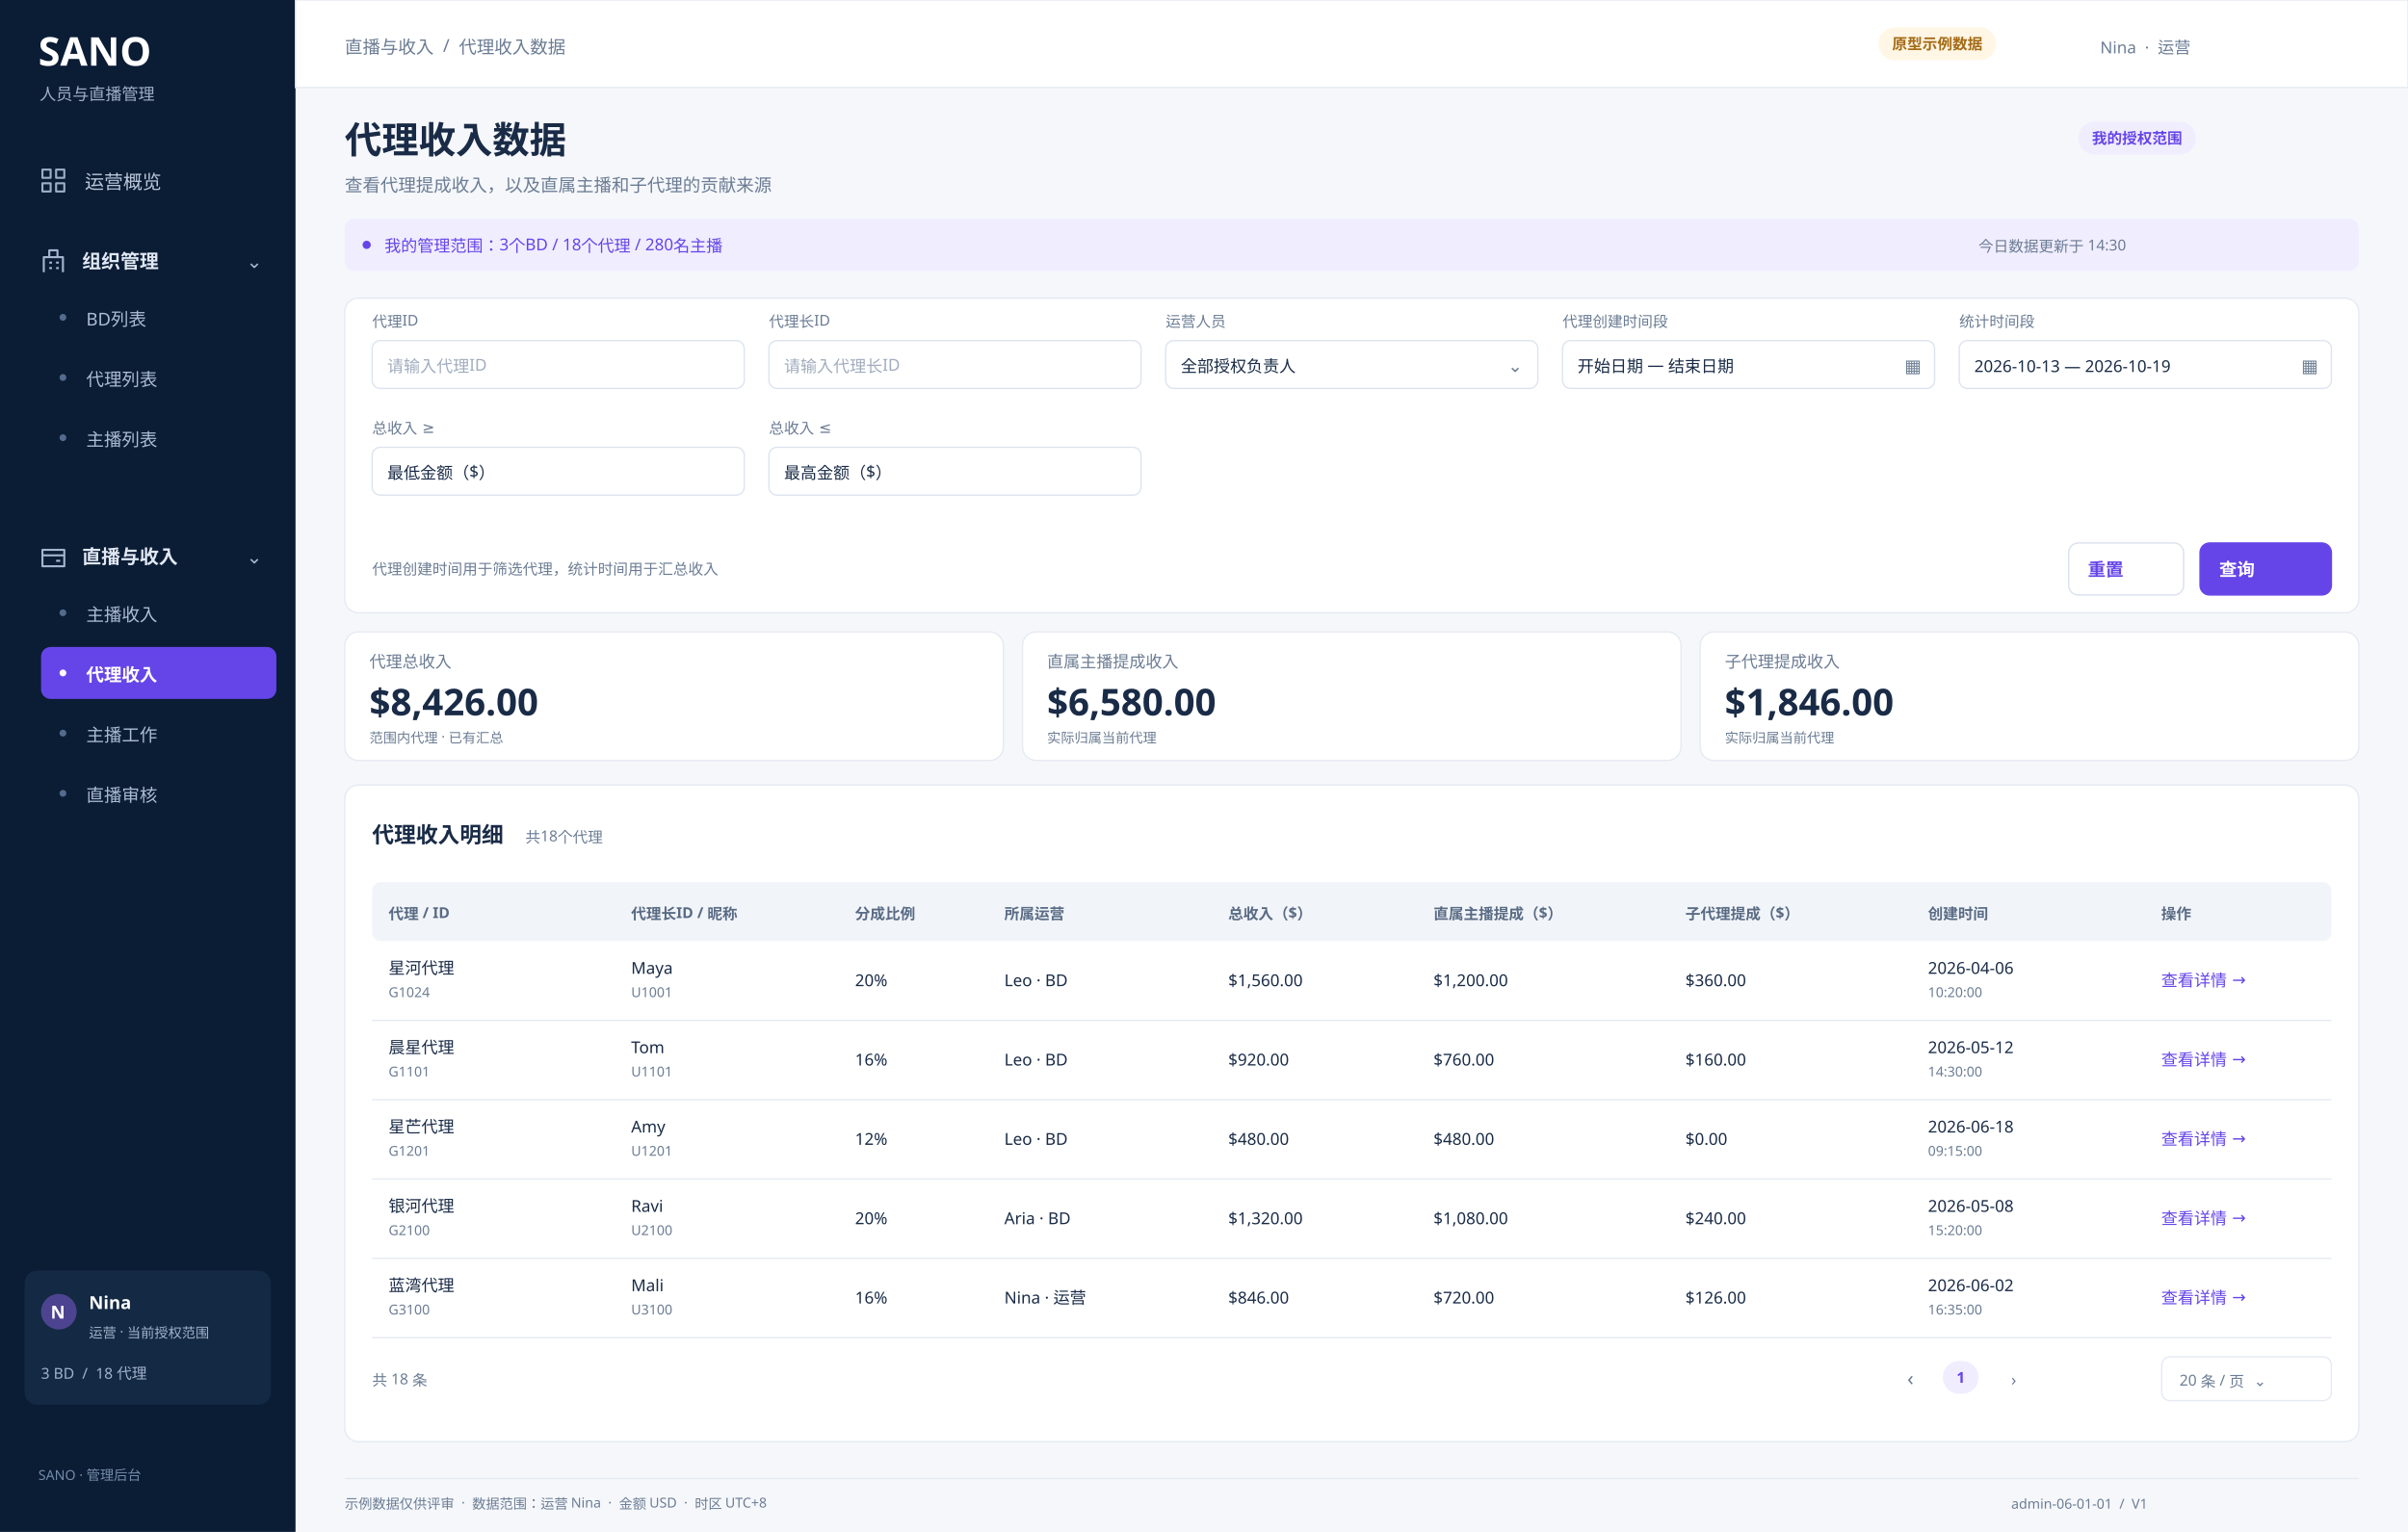
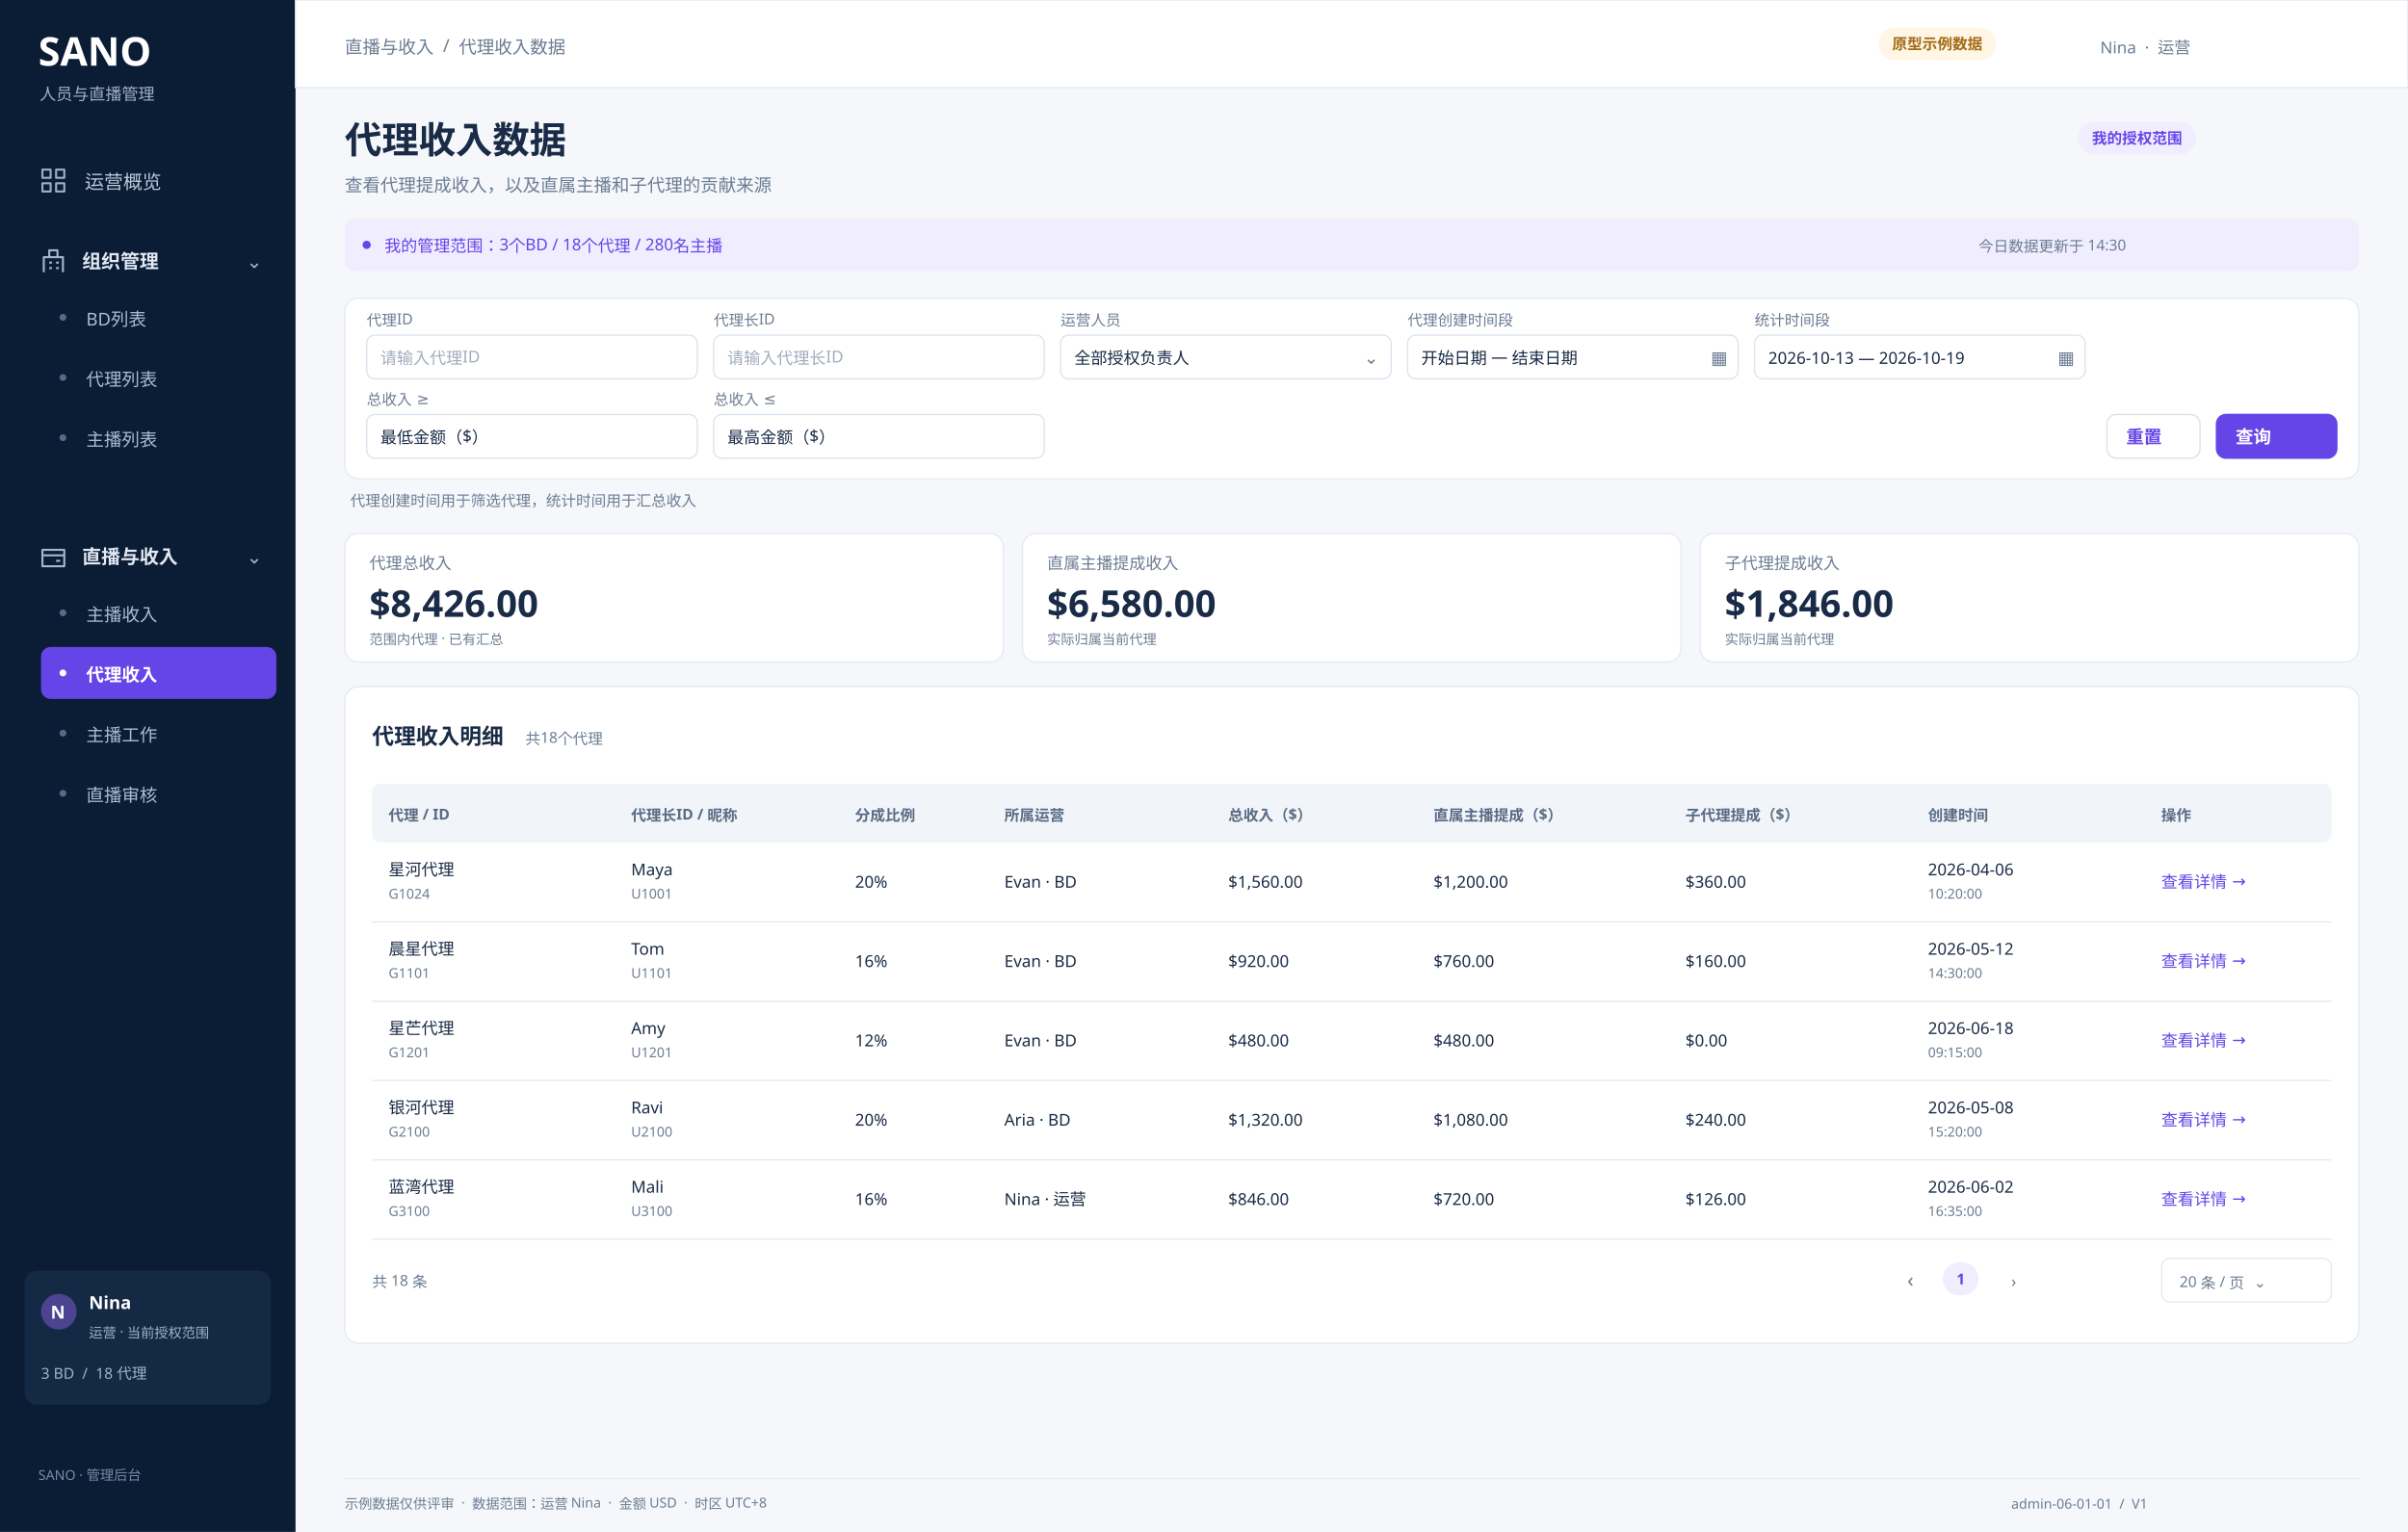
<svg xmlns="http://www.w3.org/2000/svg" width="1760" height="1120" viewBox="0 0 1760 1120">
  <style>text{font-family:"Microsoft YaHei","Segoe UI",sans-serif}a{cursor:pointer}</style>
  <rect x="0" y="0" width="1760" height="1120" rx="0" fill="#F5F7FB" stroke="none" />
  <rect x="0" y="0" width="216" height="1120" rx="0" fill="#0B1C35" stroke="none" />
  <text xml:space="preserve" x="28" y="48" font-size="29" fill="white" font-weight="750">SANO</text>
  <text xml:space="preserve" x="29" y="73" font-size="12" fill="#A0B0C7" font-weight="400">人员与直播管理</text>
  <a href="admin-01-01-01-我的运营概览.svg">
    <path d="M2 2h6v6H2z M12 2h6v6h-6z M2 12h6v6H2z M12 12h6v6h-6z" transform="translate(29,122)" fill="none" stroke="#9CAEC6" stroke-width="1.5" stroke-linejoin="round" />
    <text xml:space="preserve" x="62" y="138" font-size="14" fill="#BBC8D9" font-weight="400">运营概览</text>
  </a>
  <path d="M3 18V7h14v11 M7 7V2h6v5 M7 11h2 M12 11h2 M7 15h2 M12 15h2" transform="translate(29,181)" fill="none" stroke="#A4B6CF" stroke-width="1.5" stroke-linejoin="round" />
  <text xml:space="preserve" x="60" y="196" font-size="14" fill="#E1E8F3" font-weight="600">组织管理</text>
  <text xml:space="preserve" x="180" y="196" font-size="14" fill="#A4B6CF" font-weight="400">⌄</text>
  <a href="admin-02-01-01-BD列表.svg">
    <circle cx="46" cy="232" r="2.5" fill="#536C8D" />
    <text xml:space="preserve" x="63" y="238" font-size="13" fill="#AABDD3" font-weight="400">BD列表</text>
  </a>
  <a href="admin-03-01-01-代理树形列表.svg">
    <circle cx="46" cy="276" r="2.5" fill="#536C8D" />
    <text xml:space="preserve" x="63" y="282" font-size="13" fill="#AABDD3" font-weight="400">代理列表</text>
  </a>
  <a href="admin-04-01-01-主播列表.svg">
    <circle cx="46" cy="320" r="2.5" fill="#536C8D" />
    <text xml:space="preserve" x="63" y="326" font-size="13" fill="#AABDD3" font-weight="400">主播列表</text>
  </a>
  <path d="M2 5h16v12H2z M2 9h16 M12 13h3" transform="translate(29,397)" fill="none" stroke="#A4B6CF" stroke-width="1.5" stroke-linejoin="round" />
  <text xml:space="preserve" x="60" y="412" font-size="14" fill="#E1E8F3" font-weight="600">直播与收入</text>
  <text xml:space="preserve" x="180" y="412" font-size="14" fill="#A4B6CF" font-weight="400">⌄</text>
  <a href="admin-05-01-01-主播收入数据.svg">
    <circle cx="46" cy="448" r="2.5" fill="#536C8D" />
    <text xml:space="preserve" x="63" y="454" font-size="13" fill="#AABDD3" font-weight="400">主播收入</text>
  </a>
  <a href="admin-06-01-01-代理收入数据.svg">
    <rect x="30" y="473" width="172" height="38" rx="7" fill="#6545E8" stroke="none" />
    <circle cx="46" cy="492" r="2.5" fill="white" />
    <text xml:space="preserve" x="63" y="498" font-size="13" fill="white" font-weight="600">代理收入</text>
  </a>
  <a href="admin-07-01-01-主播工作数据.svg">
    <circle cx="46" cy="536" r="2.5" fill="#536C8D" />
    <text xml:space="preserve" x="63" y="542" font-size="13" fill="#AABDD3" font-weight="400">主播工作</text>
  </a>
  <a href="admin-08-01-01-当前直播间列表.svg">
    <circle cx="46" cy="580" r="2.5" fill="#536C8D" />
    <text xml:space="preserve" x="63" y="586" font-size="13" fill="#AABDD3" font-weight="400">直播审核</text>
  </a>
  <rect x="18" y="929" width="180" height="98" rx="9" fill="#142943" stroke="none" />
  <circle cx="43" cy="959" r="13" fill="#4C4490" />
  <text xml:space="preserve" x="37" y="964" font-size="13" fill="white" font-weight="600">N</text>
  <text xml:space="preserve" x="65" y="957" font-size="13" fill="white" font-weight="600">Nina</text>
  <text xml:space="preserve" x="65" y="978" font-size="10" fill="#A1B2CB" font-weight="400">运营 · 当前授权范围</text>
  <text xml:space="preserve" x="30" y="1008" font-size="11" fill="#A1B2CB" font-weight="400">3 BD  /  18 代理</text>
  <text xml:space="preserve" x="28" y="1082" font-size="10" fill="#738CA9" font-weight="400">SANO · 管理后台</text>
  <rect x="216" y="0" width="1544" height="64" rx="0" fill="white" stroke="#E5EAF2" />
  <text xml:space="preserve" x="252" y="39" font-size="13" fill="#6B7C93" font-weight="400">直播与收入  /  代理收入数据</text>
  <rect x="1373" y="20" width="86" height="24" rx="12" fill="#FFF6E5" stroke="none" />
  <text xml:space="preserve" x="1383" y="36" font-size="11" fill="#A46B16" font-weight="550">原型示例数据</text>
  <text xml:space="preserve" x="1535" y="39" font-size="12" fill="#6B7C93" font-weight="400">Nina  ·  运营</text>
  <text xml:space="preserve" x="252" y="112" font-size="27" fill="#192B46" font-weight="700">代理收入数据</text>
  <text xml:space="preserve" x="252" y="140" font-size="13" fill="#6B7C93" font-weight="400">查看代理提成收入，以及直属主播和子代理的贡献来源</text>
  <rect x="1519" y="89" width="86" height="24" rx="12" fill="#F0EDFF" stroke="none" />
  <text xml:space="preserve" x="1529" y="105" font-size="11" fill="#6545E8" font-weight="550">我的授权范围</text>
  <path d="M252 1081H1724" transform="" stroke="#E5EAF2" fill="none" />
  <text xml:space="preserve" x="252" y="1103" font-size="10" fill="#6B7C93" font-weight="400">示例数据仅供评审  ·  数据范围：运营 Nina  ·  金额 USD  ·  时区 UTC+8</text>
  <text xml:space="preserve" x="1470" y="1103" font-size="10" fill="#6B7C93" font-weight="400">admin-06-01-01  /  V1</text>
  <rect x="252" y="160" width="1472" height="38" rx="7" fill="#F0EDFF" stroke="none" />
  <circle cx="268" cy="179" r="3" fill="#6545E8" />
  <text xml:space="preserve" x="281" y="184" font-size="12" fill="#6545E8" font-weight="400">我的管理范围：3个BD / 18个代理 / 280名主播</text>
  <text xml:space="preserve" x="1446" y="184" font-size="11" fill="#6B7C93" font-weight="400">今日数据更新于 14:30</text>
-   <rect x="252" y="218" width="1472" height="230" rx="10" fill="white" stroke="#E5EAF2" />
-   <text xml:space="preserve" x="272" y="239" font-size="11" fill="#6B7C93" font-weight="500">代理ID</text>
-   <rect x="272" y="249" width="272" height="35" rx="6" fill="white" stroke="#DDE4EF" />
-   <text xml:space="preserve" x="283" y="272" font-size="12" fill="#A0ACBD" font-weight="400">请输入代理ID</text>
-   <text xml:space="preserve" x="562" y="239" font-size="11" fill="#6B7C93" font-weight="500">代理长ID</text>
-   <rect x="562" y="249" width="272" height="35" rx="6" fill="white" stroke="#DDE4EF" />
-   <text xml:space="preserve" x="573" y="272" font-size="12" fill="#A0ACBD" font-weight="400">请输入代理长ID</text>
-   <text xml:space="preserve" x="852" y="239" font-size="11" fill="#6B7C93" font-weight="500">运营人员</text>
-   <rect x="852" y="249" width="272" height="35" rx="6" fill="white" stroke="#DDE4EF" />
-   <text xml:space="preserve" x="863" y="272" font-size="12" fill="#192B46" font-weight="400">全部授权负责人</text>
-   <text xml:space="preserve" x="1102" y="272" font-size="13" fill="#6B7C93" font-weight="400">⌄</text>
-   <text xml:space="preserve" x="1142" y="239" font-size="11" fill="#6B7C93" font-weight="500">代理创建时间段</text>
-   <rect x="1142" y="249" width="272" height="35" rx="6" fill="white" stroke="#DDE4EF" />
-   <text xml:space="preserve" x="1153" y="272" font-size="12" fill="#192B46" font-weight="400">开始日期 — 结束日期</text>
-   <text xml:space="preserve" x="1392" y="272" font-size="13" fill="#6B7C93" font-weight="400">▦</text>
-   <text xml:space="preserve" x="1432" y="239" font-size="11" fill="#6B7C93" font-weight="500">统计时间段</text>
-   <rect x="1432" y="249" width="272" height="35" rx="6" fill="white" stroke="#DDE4EF" />
-   <text xml:space="preserve" x="1443" y="272" font-size="12" fill="#192B46" font-weight="400">2026-10-13 — 2026-10-19</text>
-   <text xml:space="preserve" x="1682" y="272" font-size="13" fill="#6B7C93" font-weight="400">▦</text>
-   <text xml:space="preserve" x="272" y="317" font-size="11" fill="#6B7C93" font-weight="500">总收入 ≥</text>
-   <rect x="272" y="327" width="272" height="35" rx="6" fill="white" stroke="#DDE4EF" />
-   <text xml:space="preserve" x="283" y="350" font-size="12" fill="#192B46" font-weight="400">最低金额（$）</text>
-   <text xml:space="preserve" x="562" y="317" font-size="11" fill="#6B7C93" font-weight="500">总收入 ≤</text>
-   <rect x="562" y="327" width="272" height="35" rx="6" fill="white" stroke="#DDE4EF" />
-   <text xml:space="preserve" x="573" y="350" font-size="12" fill="#192B46" font-weight="400">最高金额（$）</text>
-   <text xml:space="preserve" x="272" y="420" font-size="11" fill="#6B7C93" font-weight="400">代理创建时间用于筛选代理，统计时间用于汇总收入</text>
-   <rect x="1512" y="397" width="84" height="38" rx="7" fill="white" stroke="#DAE1ED" />
-   <text xml:space="preserve" x="1526" y="421" font-size="13" fill="#6545E8" font-weight="550">重置</text>
-   <rect x="1608" y="397" width="96" height="38" rx="7" fill="#6545E8" stroke="#6545E8" />
-   <text xml:space="preserve" x="1622" y="421" font-size="13" fill="white" font-weight="550">查询</text>
-   <rect x="252" y="462" width="481.333" height="94" rx="10" fill="white" stroke="#E5EAF2" />
-   <text xml:space="preserve" x="270" y="488" font-size="12" fill="#6B7C93" font-weight="400">代理总收入</text>
-   <text xml:space="preserve" x="270" y="523" font-size="27" fill="#192B46" font-weight="650">$8,426.00</text>
-   <text xml:space="preserve" x="270" y="543" font-size="10" fill="#6B7C93" font-weight="400">范围内代理 · 已有汇总</text>
-   <rect x="747.333" y="462" width="481.333" height="94" rx="10" fill="white" stroke="#E5EAF2" />
-   <text xml:space="preserve" x="765.333" y="488" font-size="12" fill="#6B7C93" font-weight="400">直属主播提成收入</text>
-   <text xml:space="preserve" x="765.333" y="523" font-size="27" fill="#192B46" font-weight="650">$6,580.00</text>
-   <text xml:space="preserve" x="765.333" y="543" font-size="10" fill="#6B7C93" font-weight="400">实际归属当前代理</text>
-   <rect x="1242.667" y="462" width="481.333" height="94" rx="10" fill="white" stroke="#E5EAF2" />
-   <text xml:space="preserve" x="1260.667" y="488" font-size="12" fill="#6B7C93" font-weight="400">子代理提成收入</text>
-   <text xml:space="preserve" x="1260.667" y="523" font-size="27" fill="#192B46" font-weight="650">$1,846.00</text>
-   <text xml:space="preserve" x="1260.667" y="543" font-size="10" fill="#6B7C93" font-weight="400">实际归属当前代理</text>
-   <rect x="252" y="574" width="1472" height="480" rx="10" fill="white" stroke="#E5EAF2" />
-   <text xml:space="preserve" x="272" y="616" font-size="16" fill="#192B46" font-weight="650">代理收入明细</text>
-   <text xml:space="preserve" x="384" y="616" font-size="11" fill="#6B7C93" font-weight="400">共18个代理</text>
-   <rect x="272" y="645" width="1432" height="43" rx="6" fill="#F1F4F9" stroke="none" />
-   <text xml:space="preserve" x="284" y="672" font-size="11" fill="#596B84" font-weight="600">代理 / ID</text>
-   <text xml:space="preserve" x="461.295" y="672" font-size="11" fill="#596B84" font-weight="600">代理长ID / 昵称</text>
-   <text xml:space="preserve" x="624.952" y="672" font-size="11" fill="#596B84" font-weight="600">分成比例</text>
-   <text xml:space="preserve" x="734.057" y="672" font-size="11" fill="#596B84" font-weight="600">所属运营</text>
-   <text xml:space="preserve" x="897.714" y="672" font-size="11" fill="#596B84" font-weight="600">总收入（$）</text>
-   <text xml:space="preserve" x="1047.733" y="672" font-size="11" fill="#596B84" font-weight="600">直属主播提成（$）</text>
-   <text xml:space="preserve" x="1231.848" y="672" font-size="11" fill="#596B84" font-weight="600">子代理提成（$）</text>
-   <text xml:space="preserve" x="1409.143" y="672" font-size="11" fill="#596B84" font-weight="600">创建时间</text>
-   <text xml:space="preserve" x="1579.619" y="672" font-size="11" fill="#596B84" font-weight="600">操作</text>
-   <path d="M272 746H1704" transform="" stroke="#E5EAF2" fill="none" />
-   <text xml:space="preserve" x="284" y="712" font-size="12" fill="#192B46" font-weight="400">星河代理</text>
-   <text xml:space="preserve" x="284" y="729" font-size="10" fill="#6B7C93" font-weight="400">G1024</text>
-   <text xml:space="preserve" x="461.295" y="712" font-size="12" fill="#192B46" font-weight="400">Maya</text>
-   <text xml:space="preserve" x="461.295" y="729" font-size="10" fill="#6B7C93" font-weight="400">U1001</text>
-   <text xml:space="preserve" x="624.952" y="721" font-size="12" fill="#192B46" font-weight="400">20%</text>
-   <text xml:space="preserve" x="734.057" y="721" font-size="12" fill="#192B46" font-weight="400">Leo · BD</text>
-   <text xml:space="preserve" x="897.714" y="721" font-size="12" fill="#192B46" font-weight="400">$1,560.00</text>
-   <text xml:space="preserve" x="1047.733" y="721" font-size="12" fill="#192B46" font-weight="400">$1,200.00</text>
-   <text xml:space="preserve" x="1231.848" y="721" font-size="12" fill="#192B46" font-weight="400">$360.00</text>
-   <text xml:space="preserve" x="1409.143" y="712" font-size="12" fill="#192B46" font-weight="400">2026-04-06</text>
-   <text xml:space="preserve" x="1409.143" y="729" font-size="10" fill="#6B7C93" font-weight="400">10:20:00</text>
-   <a href="admin-06-01-02-代理收入抽屉-每日汇总.svg">
-     <text xml:space="preserve" x="1579.619" y="721" font-size="12" fill="#6545E8" font-weight="400">查看详情 →</text>
-   </a>
-   <path d="M272 804H1704" transform="" stroke="#E5EAF2" fill="none" />
-   <text xml:space="preserve" x="284" y="770" font-size="12" fill="#192B46" font-weight="400">晨星代理</text>
-   <text xml:space="preserve" x="284" y="787" font-size="10" fill="#6B7C93" font-weight="400">G1101</text>
-   <text xml:space="preserve" x="461.295" y="770" font-size="12" fill="#192B46" font-weight="400">Tom</text>
-   <text xml:space="preserve" x="461.295" y="787" font-size="10" fill="#6B7C93" font-weight="400">U1101</text>
-   <text xml:space="preserve" x="624.952" y="779" font-size="12" fill="#192B46" font-weight="400">16%</text>
-   <text xml:space="preserve" x="734.057" y="779" font-size="12" fill="#192B46" font-weight="400">Leo · BD</text>
-   <text xml:space="preserve" x="897.714" y="779" font-size="12" fill="#192B46" font-weight="400">$920.00</text>
-   <text xml:space="preserve" x="1047.733" y="779" font-size="12" fill="#192B46" font-weight="400">$760.00</text>
-   <text xml:space="preserve" x="1231.848" y="779" font-size="12" fill="#192B46" font-weight="400">$160.00</text>
-   <text xml:space="preserve" x="1409.143" y="770" font-size="12" fill="#192B46" font-weight="400">2026-05-12</text>
-   <text xml:space="preserve" x="1409.143" y="787" font-size="10" fill="#6B7C93" font-weight="400">14:30:00</text>
-   <a href="admin-06-01-02-代理收入抽屉-每日汇总.svg">
-     <text xml:space="preserve" x="1579.619" y="779" font-size="12" fill="#6545E8" font-weight="400">查看详情 →</text>
-   </a>
-   <path d="M272 862H1704" transform="" stroke="#E5EAF2" fill="none" />
-   <text xml:space="preserve" x="284" y="828" font-size="12" fill="#192B46" font-weight="400">星芒代理</text>
-   <text xml:space="preserve" x="284" y="845" font-size="10" fill="#6B7C93" font-weight="400">G1201</text>
-   <text xml:space="preserve" x="461.295" y="828" font-size="12" fill="#192B46" font-weight="400">Amy</text>
-   <text xml:space="preserve" x="461.295" y="845" font-size="10" fill="#6B7C93" font-weight="400">U1201</text>
-   <text xml:space="preserve" x="624.952" y="837" font-size="12" fill="#192B46" font-weight="400">12%</text>
-   <text xml:space="preserve" x="734.057" y="837" font-size="12" fill="#192B46" font-weight="400">Leo · BD</text>
-   <text xml:space="preserve" x="897.714" y="837" font-size="12" fill="#192B46" font-weight="400">$480.00</text>
-   <text xml:space="preserve" x="1047.733" y="837" font-size="12" fill="#192B46" font-weight="400">$480.00</text>
-   <text xml:space="preserve" x="1231.848" y="837" font-size="12" fill="#192B46" font-weight="400">$0.00</text>
-   <text xml:space="preserve" x="1409.143" y="828" font-size="12" fill="#192B46" font-weight="400">2026-06-18</text>
-   <text xml:space="preserve" x="1409.143" y="845" font-size="10" fill="#6B7C93" font-weight="400">09:15:00</text>
-   <a href="admin-06-01-02-代理收入抽屉-每日汇总.svg">
-     <text xml:space="preserve" x="1579.619" y="837" font-size="12" fill="#6545E8" font-weight="400">查看详情 →</text>
-   </a>
-   <path d="M272 920H1704" transform="" stroke="#E5EAF2" fill="none" />
-   <text xml:space="preserve" x="284" y="886" font-size="12" fill="#192B46" font-weight="400">银河代理</text>
-   <text xml:space="preserve" x="284" y="903" font-size="10" fill="#6B7C93" font-weight="400">G2100</text>
-   <text xml:space="preserve" x="461.295" y="886" font-size="12" fill="#192B46" font-weight="400">Ravi</text>
-   <text xml:space="preserve" x="461.295" y="903" font-size="10" fill="#6B7C93" font-weight="400">U2100</text>
-   <text xml:space="preserve" x="624.952" y="895" font-size="12" fill="#192B46" font-weight="400">20%</text>
-   <text xml:space="preserve" x="734.057" y="895" font-size="12" fill="#192B46" font-weight="400">Aria · BD</text>
-   <text xml:space="preserve" x="897.714" y="895" font-size="12" fill="#192B46" font-weight="400">$1,320.00</text>
-   <text xml:space="preserve" x="1047.733" y="895" font-size="12" fill="#192B46" font-weight="400">$1,080.00</text>
-   <text xml:space="preserve" x="1231.848" y="895" font-size="12" fill="#192B46" font-weight="400">$240.00</text>
-   <text xml:space="preserve" x="1409.143" y="886" font-size="12" fill="#192B46" font-weight="400">2026-05-08</text>
-   <text xml:space="preserve" x="1409.143" y="903" font-size="10" fill="#6B7C93" font-weight="400">15:20:00</text>
-   <a href="admin-06-01-02-代理收入抽屉-每日汇总.svg">
-     <text xml:space="preserve" x="1579.619" y="895" font-size="12" fill="#6545E8" font-weight="400">查看详情 →</text>
-   </a>
-   <path d="M272 978H1704" transform="" stroke="#E5EAF2" fill="none" />
-   <text xml:space="preserve" x="284" y="944" font-size="12" fill="#192B46" font-weight="400">蓝湾代理</text>
-   <text xml:space="preserve" x="284" y="961" font-size="10" fill="#6B7C93" font-weight="400">G3100</text>
-   <text xml:space="preserve" x="461.295" y="944" font-size="12" fill="#192B46" font-weight="400">Mali</text>
-   <text xml:space="preserve" x="461.295" y="961" font-size="10" fill="#6B7C93" font-weight="400">U3100</text>
-   <text xml:space="preserve" x="624.952" y="953" font-size="12" fill="#192B46" font-weight="400">16%</text>
-   <text xml:space="preserve" x="734.057" y="953" font-size="12" fill="#192B46" font-weight="400">Nina · 运营</text>
-   <text xml:space="preserve" x="897.714" y="953" font-size="12" fill="#192B46" font-weight="400">$846.00</text>
-   <text xml:space="preserve" x="1047.733" y="953" font-size="12" fill="#192B46" font-weight="400">$720.00</text>
-   <text xml:space="preserve" x="1231.848" y="953" font-size="12" fill="#192B46" font-weight="400">$126.00</text>
-   <text xml:space="preserve" x="1409.143" y="944" font-size="12" fill="#192B46" font-weight="400">2026-06-02</text>
-   <text xml:space="preserve" x="1409.143" y="961" font-size="10" fill="#6B7C93" font-weight="400">16:35:00</text>
-   <a href="admin-06-01-02-代理收入抽屉-每日汇总.svg">
-     <text xml:space="preserve" x="1579.619" y="953" font-size="12" fill="#6545E8" font-weight="400">查看详情 →</text>
-   </a>
-   <text xml:space="preserve" x="272" y="1013" font-size="11" fill="#6B7C93" font-weight="400">共 18 条</text>
-   <text xml:space="preserve" x="1394" y="1013" font-size="15" fill="#6B7C93" font-weight="400">‹</text>
-   <rect x="1420" y="995" width="26.16" height="24" rx="12" fill="#F0EDFF" stroke="none" />
-   <text xml:space="preserve" x="1430" y="1011" font-size="11" fill="#6545E8" font-weight="550">1</text>
-   <text xml:space="preserve" x="1470" y="1013" font-size="12" fill="#6B7C93" font-weight="400">›</text>
-   <rect x="1580" y="992" width="124" height="32" rx="6" fill="white" stroke="#E5EAF2" />
-   <text xml:space="preserve" x="1593" y="1013" font-size="11" fill="#6B7C93" font-weight="400">20 条 / 页  ⌄</text>
+   <rect x="252" y="218" width="1472" height="132" rx="10" fill="white" stroke="#E5EAF2" />
+   <text xml:space="preserve" x="268" y="238" font-size="11" fill="#6B7C93" font-weight="500">代理ID</text>
+   <rect x="268" y="245" width="241.6" height="32" rx="6" fill="white" stroke="#DDE4EF" />
+   <text xml:space="preserve" x="278" y="266" font-size="12" fill="#A0ACBD" font-weight="400">请输入代理ID</text>
+   <text xml:space="preserve" x="521.6" y="238" font-size="11" fill="#6B7C93" font-weight="500">代理长ID</text>
+   <rect x="521.6" y="245" width="241.6" height="32" rx="6" fill="white" stroke="#DDE4EF" />
+   <text xml:space="preserve" x="531.6" y="266" font-size="12" fill="#A0ACBD" font-weight="400">请输入代理长ID</text>
+   <text xml:space="preserve" x="775.2" y="238" font-size="11" fill="#6B7C93" font-weight="500">运营人员</text>
+   <rect x="775.2" y="245" width="241.6" height="32" rx="6" fill="white" stroke="#DDE4EF" />
+   <text xml:space="preserve" x="785.2" y="266" font-size="12" fill="#192B46" font-weight="400">全部授权负责人</text>
+   <text xml:space="preserve" x="996.8" y="266" font-size="13" fill="#6B7C93" font-weight="400">⌄</text>
+   <text xml:space="preserve" x="1028.8" y="238" font-size="11" fill="#6B7C93" font-weight="500">代理创建时间段</text>
+   <rect x="1028.8" y="245" width="241.6" height="32" rx="6" fill="white" stroke="#DDE4EF" />
+   <text xml:space="preserve" x="1038.8" y="266" font-size="12" fill="#192B46" font-weight="400">开始日期 — 结束日期</text>
+   <text xml:space="preserve" x="1250.4" y="266" font-size="13" fill="#6B7C93" font-weight="400">▦</text>
+   <text xml:space="preserve" x="1282.4" y="238" font-size="11" fill="#6B7C93" font-weight="500">统计时间段</text>
+   <rect x="1282.4" y="245" width="241.6" height="32" rx="6" fill="white" stroke="#DDE4EF" />
+   <text xml:space="preserve" x="1292.4" y="266" font-size="12" fill="#192B46" font-weight="400">2026-10-13 — 2026-10-19</text>
+   <text xml:space="preserve" x="1504" y="266" font-size="13" fill="#6B7C93" font-weight="400">▦</text>
+   <text xml:space="preserve" x="268" y="296" font-size="11" fill="#6B7C93" font-weight="500">总收入 ≥</text>
+   <rect x="268" y="303" width="241.6" height="32" rx="6" fill="white" stroke="#DDE4EF" />
+   <text xml:space="preserve" x="278" y="324" font-size="12" fill="#192B46" font-weight="400">最低金额（$）</text>
+   <text xml:space="preserve" x="521.6" y="296" font-size="11" fill="#6B7C93" font-weight="500">总收入 ≤</text>
+   <rect x="521.6" y="303" width="241.6" height="32" rx="6" fill="white" stroke="#DDE4EF" />
+   <text xml:space="preserve" x="531.6" y="324" font-size="12" fill="#192B46" font-weight="400">最高金额（$）</text>
+   <rect x="1540" y="303" width="68" height="32" rx="7" fill="white" stroke="#DAE1ED" />
+   <text xml:space="preserve" x="1554" y="324" font-size="13" fill="#6545E8" font-weight="550">重置</text>
+   <rect x="1620" y="303" width="88" height="32" rx="7" fill="#6545E8" stroke="#6545E8" />
+   <text xml:space="preserve" x="1634" y="324" font-size="13" fill="white" font-weight="550">查询</text>
+   <text xml:space="preserve" x="256" y="370" font-size="11" fill="#6B7C93" font-weight="400">代理创建时间用于筛选代理，统计时间用于汇总收入</text>
+   <rect x="252" y="390" width="481.333" height="94" rx="10" fill="white" stroke="#E5EAF2" />
+   <text xml:space="preserve" x="270" y="416" font-size="12" fill="#6B7C93" font-weight="400">代理总收入</text>
+   <text xml:space="preserve" x="270" y="451" font-size="27" fill="#192B46" font-weight="650">$8,426.00</text>
+   <text xml:space="preserve" x="270" y="471" font-size="10" fill="#6B7C93" font-weight="400">范围内代理 · 已有汇总</text>
+   <rect x="747.333" y="390" width="481.333" height="94" rx="10" fill="white" stroke="#E5EAF2" />
+   <text xml:space="preserve" x="765.333" y="416" font-size="12" fill="#6B7C93" font-weight="400">直属主播提成收入</text>
+   <text xml:space="preserve" x="765.333" y="451" font-size="27" fill="#192B46" font-weight="650">$6,580.00</text>
+   <text xml:space="preserve" x="765.333" y="471" font-size="10" fill="#6B7C93" font-weight="400">实际归属当前代理</text>
+   <rect x="1242.667" y="390" width="481.333" height="94" rx="10" fill="white" stroke="#E5EAF2" />
+   <text xml:space="preserve" x="1260.667" y="416" font-size="12" fill="#6B7C93" font-weight="400">子代理提成收入</text>
+   <text xml:space="preserve" x="1260.667" y="451" font-size="27" fill="#192B46" font-weight="650">$1,846.00</text>
+   <text xml:space="preserve" x="1260.667" y="471" font-size="10" fill="#6B7C93" font-weight="400">实际归属当前代理</text>
+   <rect x="252" y="502" width="1472" height="480" rx="10" fill="white" stroke="#E5EAF2" />
+   <text xml:space="preserve" x="272" y="544" font-size="16" fill="#192B46" font-weight="650">代理收入明细</text>
+   <text xml:space="preserve" x="384" y="544" font-size="11" fill="#6B7C93" font-weight="400">共18个代理</text>
+   <rect x="272" y="573" width="1432" height="43" rx="6" fill="#F1F4F9" stroke="none" />
+   <text xml:space="preserve" x="284" y="600" font-size="11" fill="#596B84" font-weight="600">代理 / ID</text>
+   <text xml:space="preserve" x="461.295" y="600" font-size="11" fill="#596B84" font-weight="600">代理长ID / 昵称</text>
+   <text xml:space="preserve" x="624.952" y="600" font-size="11" fill="#596B84" font-weight="600">分成比例</text>
+   <text xml:space="preserve" x="734.057" y="600" font-size="11" fill="#596B84" font-weight="600">所属运营</text>
+   <text xml:space="preserve" x="897.714" y="600" font-size="11" fill="#596B84" font-weight="600">总收入（$）</text>
+   <text xml:space="preserve" x="1047.733" y="600" font-size="11" fill="#596B84" font-weight="600">直属主播提成（$）</text>
+   <text xml:space="preserve" x="1231.848" y="600" font-size="11" fill="#596B84" font-weight="600">子代理提成（$）</text>
+   <text xml:space="preserve" x="1409.143" y="600" font-size="11" fill="#596B84" font-weight="600">创建时间</text>
+   <text xml:space="preserve" x="1579.619" y="600" font-size="11" fill="#596B84" font-weight="600">操作</text>
+   <path d="M272 674H1704" transform="" stroke="#E5EAF2" fill="none" />
+   <text xml:space="preserve" x="284" y="640" font-size="12" fill="#192B46" font-weight="400">星河代理</text>
+   <text xml:space="preserve" x="284" y="657" font-size="10" fill="#6B7C93" font-weight="400">G1024</text>
+   <text xml:space="preserve" x="461.295" y="640" font-size="12" fill="#192B46" font-weight="400">Maya</text>
+   <text xml:space="preserve" x="461.295" y="657" font-size="10" fill="#6B7C93" font-weight="400">U1001</text>
+   <text xml:space="preserve" x="624.952" y="649" font-size="12" fill="#192B46" font-weight="400">20%</text>
+   <text xml:space="preserve" x="734.057" y="649" font-size="12" fill="#192B46" font-weight="400">Evan · BD</text>
+   <text xml:space="preserve" x="897.714" y="649" font-size="12" fill="#192B46" font-weight="400">$1,560.00</text>
+   <text xml:space="preserve" x="1047.733" y="649" font-size="12" fill="#192B46" font-weight="400">$1,200.00</text>
+   <text xml:space="preserve" x="1231.848" y="649" font-size="12" fill="#192B46" font-weight="400">$360.00</text>
+   <text xml:space="preserve" x="1409.143" y="640" font-size="12" fill="#192B46" font-weight="400">2026-04-06</text>
+   <text xml:space="preserve" x="1409.143" y="657" font-size="10" fill="#6B7C93" font-weight="400">10:20:00</text>
+   <a href="admin-06-01-02-代理收入抽屉-每日汇总.svg">
+     <text xml:space="preserve" x="1579.619" y="649" font-size="12" fill="#6545E8" font-weight="400">查看详情 →</text>
+   </a>
+   <path d="M272 732H1704" transform="" stroke="#E5EAF2" fill="none" />
+   <text xml:space="preserve" x="284" y="698" font-size="12" fill="#192B46" font-weight="400">晨星代理</text>
+   <text xml:space="preserve" x="284" y="715" font-size="10" fill="#6B7C93" font-weight="400">G1101</text>
+   <text xml:space="preserve" x="461.295" y="698" font-size="12" fill="#192B46" font-weight="400">Tom</text>
+   <text xml:space="preserve" x="461.295" y="715" font-size="10" fill="#6B7C93" font-weight="400">U1101</text>
+   <text xml:space="preserve" x="624.952" y="707" font-size="12" fill="#192B46" font-weight="400">16%</text>
+   <text xml:space="preserve" x="734.057" y="707" font-size="12" fill="#192B46" font-weight="400">Evan · BD</text>
+   <text xml:space="preserve" x="897.714" y="707" font-size="12" fill="#192B46" font-weight="400">$920.00</text>
+   <text xml:space="preserve" x="1047.733" y="707" font-size="12" fill="#192B46" font-weight="400">$760.00</text>
+   <text xml:space="preserve" x="1231.848" y="707" font-size="12" fill="#192B46" font-weight="400">$160.00</text>
+   <text xml:space="preserve" x="1409.143" y="698" font-size="12" fill="#192B46" font-weight="400">2026-05-12</text>
+   <text xml:space="preserve" x="1409.143" y="715" font-size="10" fill="#6B7C93" font-weight="400">14:30:00</text>
+   <a href="admin-06-01-02-代理收入抽屉-每日汇总.svg">
+     <text xml:space="preserve" x="1579.619" y="707" font-size="12" fill="#6545E8" font-weight="400">查看详情 →</text>
+   </a>
+   <path d="M272 790H1704" transform="" stroke="#E5EAF2" fill="none" />
+   <text xml:space="preserve" x="284" y="756" font-size="12" fill="#192B46" font-weight="400">星芒代理</text>
+   <text xml:space="preserve" x="284" y="773" font-size="10" fill="#6B7C93" font-weight="400">G1201</text>
+   <text xml:space="preserve" x="461.295" y="756" font-size="12" fill="#192B46" font-weight="400">Amy</text>
+   <text xml:space="preserve" x="461.295" y="773" font-size="10" fill="#6B7C93" font-weight="400">U1201</text>
+   <text xml:space="preserve" x="624.952" y="765" font-size="12" fill="#192B46" font-weight="400">12%</text>
+   <text xml:space="preserve" x="734.057" y="765" font-size="12" fill="#192B46" font-weight="400">Evan · BD</text>
+   <text xml:space="preserve" x="897.714" y="765" font-size="12" fill="#192B46" font-weight="400">$480.00</text>
+   <text xml:space="preserve" x="1047.733" y="765" font-size="12" fill="#192B46" font-weight="400">$480.00</text>
+   <text xml:space="preserve" x="1231.848" y="765" font-size="12" fill="#192B46" font-weight="400">$0.00</text>
+   <text xml:space="preserve" x="1409.143" y="756" font-size="12" fill="#192B46" font-weight="400">2026-06-18</text>
+   <text xml:space="preserve" x="1409.143" y="773" font-size="10" fill="#6B7C93" font-weight="400">09:15:00</text>
+   <a href="admin-06-01-02-代理收入抽屉-每日汇总.svg">
+     <text xml:space="preserve" x="1579.619" y="765" font-size="12" fill="#6545E8" font-weight="400">查看详情 →</text>
+   </a>
+   <path d="M272 848H1704" transform="" stroke="#E5EAF2" fill="none" />
+   <text xml:space="preserve" x="284" y="814" font-size="12" fill="#192B46" font-weight="400">银河代理</text>
+   <text xml:space="preserve" x="284" y="831" font-size="10" fill="#6B7C93" font-weight="400">G2100</text>
+   <text xml:space="preserve" x="461.295" y="814" font-size="12" fill="#192B46" font-weight="400">Ravi</text>
+   <text xml:space="preserve" x="461.295" y="831" font-size="10" fill="#6B7C93" font-weight="400">U2100</text>
+   <text xml:space="preserve" x="624.952" y="823" font-size="12" fill="#192B46" font-weight="400">20%</text>
+   <text xml:space="preserve" x="734.057" y="823" font-size="12" fill="#192B46" font-weight="400">Aria · BD</text>
+   <text xml:space="preserve" x="897.714" y="823" font-size="12" fill="#192B46" font-weight="400">$1,320.00</text>
+   <text xml:space="preserve" x="1047.733" y="823" font-size="12" fill="#192B46" font-weight="400">$1,080.00</text>
+   <text xml:space="preserve" x="1231.848" y="823" font-size="12" fill="#192B46" font-weight="400">$240.00</text>
+   <text xml:space="preserve" x="1409.143" y="814" font-size="12" fill="#192B46" font-weight="400">2026-05-08</text>
+   <text xml:space="preserve" x="1409.143" y="831" font-size="10" fill="#6B7C93" font-weight="400">15:20:00</text>
+   <a href="admin-06-01-02-代理收入抽屉-每日汇总.svg">
+     <text xml:space="preserve" x="1579.619" y="823" font-size="12" fill="#6545E8" font-weight="400">查看详情 →</text>
+   </a>
+   <path d="M272 906H1704" transform="" stroke="#E5EAF2" fill="none" />
+   <text xml:space="preserve" x="284" y="872" font-size="12" fill="#192B46" font-weight="400">蓝湾代理</text>
+   <text xml:space="preserve" x="284" y="889" font-size="10" fill="#6B7C93" font-weight="400">G3100</text>
+   <text xml:space="preserve" x="461.295" y="872" font-size="12" fill="#192B46" font-weight="400">Mali</text>
+   <text xml:space="preserve" x="461.295" y="889" font-size="10" fill="#6B7C93" font-weight="400">U3100</text>
+   <text xml:space="preserve" x="624.952" y="881" font-size="12" fill="#192B46" font-weight="400">16%</text>
+   <text xml:space="preserve" x="734.057" y="881" font-size="12" fill="#192B46" font-weight="400">Nina · 运营</text>
+   <text xml:space="preserve" x="897.714" y="881" font-size="12" fill="#192B46" font-weight="400">$846.00</text>
+   <text xml:space="preserve" x="1047.733" y="881" font-size="12" fill="#192B46" font-weight="400">$720.00</text>
+   <text xml:space="preserve" x="1231.848" y="881" font-size="12" fill="#192B46" font-weight="400">$126.00</text>
+   <text xml:space="preserve" x="1409.143" y="872" font-size="12" fill="#192B46" font-weight="400">2026-06-02</text>
+   <text xml:space="preserve" x="1409.143" y="889" font-size="10" fill="#6B7C93" font-weight="400">16:35:00</text>
+   <a href="admin-06-01-02-代理收入抽屉-每日汇总.svg">
+     <text xml:space="preserve" x="1579.619" y="881" font-size="12" fill="#6545E8" font-weight="400">查看详情 →</text>
+   </a>
+   <text xml:space="preserve" x="272" y="941" font-size="11" fill="#6B7C93" font-weight="400">共 18 条</text>
+   <text xml:space="preserve" x="1394" y="941" font-size="15" fill="#6B7C93" font-weight="400">‹</text>
+   <rect x="1420" y="923" width="26.16" height="24" rx="12" fill="#F0EDFF" stroke="none" />
+   <text xml:space="preserve" x="1430" y="939" font-size="11" fill="#6545E8" font-weight="550">1</text>
+   <text xml:space="preserve" x="1470" y="941" font-size="12" fill="#6B7C93" font-weight="400">›</text>
+   <rect x="1580" y="920" width="124" height="32" rx="6" fill="white" stroke="#E5EAF2" />
+   <text xml:space="preserve" x="1593" y="941" font-size="11" fill="#6B7C93" font-weight="400">20 条 / 页  ⌄</text>
</svg>
